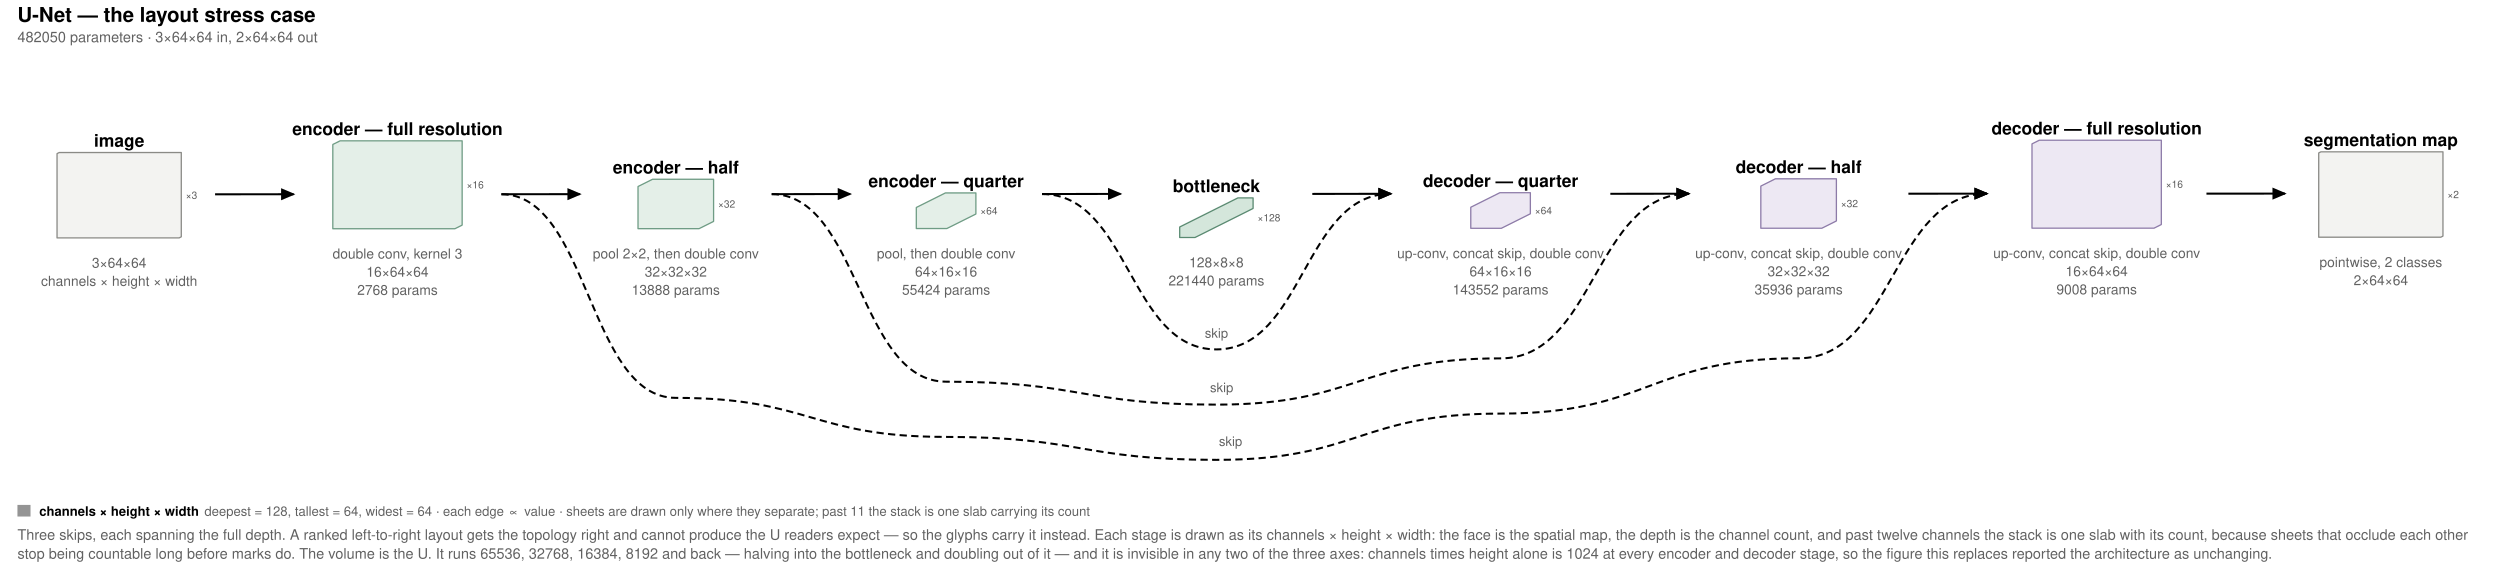
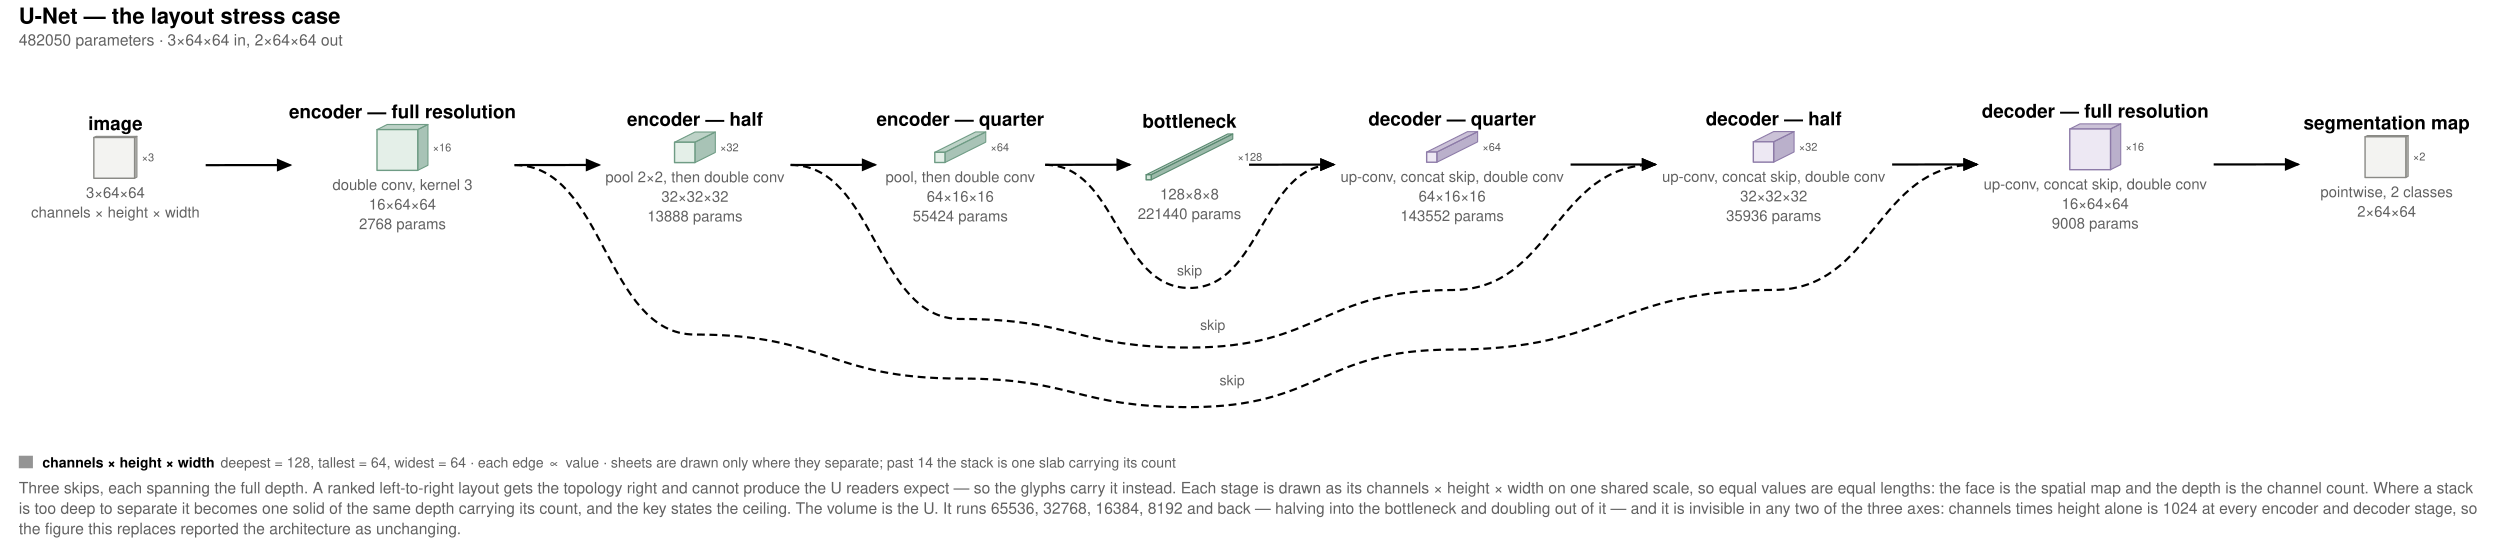
- <svg xmlns="http://www.w3.org/2000/svg" class="draughtsman" role="img" aria-label="U-Net — the layout stress case" viewBox="0 0 1720.33 395.44" width="1720.33" height="395.44">
+ <svg xmlns="http://www.w3.org/2000/svg" class="draughtsman" role="img" aria-label="U-Net — the layout stress case" viewBox="0 0 1594.64 351.69" width="1594.64" height="351.69">
  <defs>
    <marker id="ds-arrow" viewBox="0 0 8 8" refX="7" refY="4" markerWidth="7" markerHeight="7" orient="auto-start-reverse">
      <path d="M0 0.6 L8 4 L0 7.4 Z" style="fill:currentColor" />
    </marker>
  </defs>
  <text class="ds-title" x="12" y="15" style="font-family:Helvetica Neue, Helvetica, Arial, sans-serif;font-size:14px;font-weight:600;fill:currentColor">U-Net — the layout stress case</text>
  <text class="ds-subtitle" x="12" y="29" style="font-family:Helvetica Neue, Helvetica, Arial, sans-serif;font-size:10px;fill:currentColor;opacity:0.62">482050 parameters · 3×64×64 in, 2×64×64 out</text>
  <g class="ds-body" transform="translate(0 36)">
-     <path class="ds-edge ds-edge-solid" data-from="image" data-to="enc1" d="M148 97.71 C175 97.71 175 97.66 202 97.66" style="fill:none;stroke:currentColor;stroke-width:1.4" marker-end="url(#ds-arrow)" />
-     <path class="ds-edge ds-edge-dashed" data-from="enc1" data-to="dec1" d="M345.04 97.66 C405.04 97.66 405.04 237.79 465.04 237.79 C558.04 237.79 558.04 264.65 651.04 264.65 C744.04 264.65 744.04 280.44 837.04 280.44 C934.81 280.44 934.81 248.61 1032.59 248.61 C1135.14 248.61 1135.14 210.55 1237.68 210.55 C1302.46 210.55 1302.46 97.25 1367.23 97.25" style="fill:none;stroke:currentColor;stroke-width:1.4;stroke-dasharray:5 3" marker-end="url(#ds-arrow)" />
-     <text class="ds-edge-label" x="846.78" y="270.85" text-anchor="middle" style="font-family:Helvetica Neue, Helvetica, Arial, sans-serif;font-size:9.0px;fill:currentColor;opacity:0.62">skip</text>
-     <path class="ds-edge ds-edge-solid" data-from="enc1" data-to="enc2" d="M345.04 97.66 C372.04 97.66 372.04 97.6 399.04 97.6" style="fill:none;stroke:currentColor;stroke-width:1.4" marker-end="url(#ds-arrow)" />
-     <path class="ds-edge ds-edge-dashed" data-from="enc2" data-to="dec2" d="M531.04 97.6 C591.04 97.6 591.04 226.65 651.04 226.65 C744.04 226.65 744.04 242.44 837.04 242.44 C934.81 242.44 934.81 210.61 1032.59 210.61 C1097.36 210.61 1097.36 97.3 1162.13 97.3" style="fill:none;stroke:currentColor;stroke-width:1.4;stroke-dasharray:5 3" marker-end="url(#ds-arrow)" />
-     <text class="ds-edge-label" x="840.66" y="233.85" text-anchor="middle" style="font-family:Helvetica Neue, Helvetica, Arial, sans-serif;font-size:9.0px;fill:currentColor;opacity:0.62">skip</text>
-     <path class="ds-edge ds-edge-solid" data-from="enc2" data-to="enc3" d="M531.04 97.6 C558.04 97.6 558.04 97.52 585.04 97.52" style="fill:none;stroke:currentColor;stroke-width:1.4" marker-end="url(#ds-arrow)" />
-     <path class="ds-edge ds-edge-dashed" data-from="enc3" data-to="dec3" d="M717.04 97.52 C777.04 97.52 777.04 204.44 837.04 204.44 C897.04 204.44 897.04 97.36 957.04 97.36" style="fill:none;stroke:currentColor;stroke-width:1.4;stroke-dasharray:5 3" marker-end="url(#ds-arrow)" />
-     <text class="ds-edge-label" x="837.08" y="196.4" text-anchor="middle" style="font-family:Helvetica Neue, Helvetica, Arial, sans-serif;font-size:9.0px;fill:currentColor;opacity:0.62">skip</text>
-     <path class="ds-edge ds-edge-solid" data-from="enc3" data-to="bottom" d="M717.04 97.52 C744.04 97.52 744.04 97.44 771.04 97.44" style="fill:none;stroke:currentColor;stroke-width:1.4" marker-end="url(#ds-arrow)" />
-     <path class="ds-edge ds-edge-solid" data-from="bottom" data-to="dec3" d="M903.04 97.44 C930.04 97.44 930.04 97.36 957.04 97.36" style="fill:none;stroke:currentColor;stroke-width:1.4" marker-end="url(#ds-arrow)" />
-     <path class="ds-edge ds-edge-solid" data-from="dec3" data-to="dec2" d="M1108.13 97.36 C1135.13 97.36 1135.13 97.3 1162.13 97.3" style="fill:none;stroke:currentColor;stroke-width:1.4" marker-end="url(#ds-arrow)" />
-     <path class="ds-edge ds-edge-solid" data-from="dec2" data-to="dec1" d="M1313.23 97.3 C1340.23 97.3 1340.23 97.25 1367.23 97.25" style="fill:none;stroke:currentColor;stroke-width:1.4" marker-end="url(#ds-arrow)" />
-     <path class="ds-edge ds-edge-solid" data-from="dec1" data-to="mask" d="M1518.33 97.25 C1545.33 97.25 1545.33 97.23 1572.33 97.23" style="fill:none;stroke:currentColor;stroke-width:1.4" marker-end="url(#ds-arrow)" />
-     <g class="ds-stage ds-bare ds-kind-input" data-stage="image" data-box="16 22.71 132 150">
-       <polygon class="ds-sheet" points="39.25,69.71 40.75,68.96 124.75,68.96 124.75,126.96 123.25,127.71 39.25,127.71" style="fill:#f2f2f0;fill-opacity:0.94;stroke:#8a8a86;stroke-width:0.9;stroke-linejoin:round" />
-       <text x="127.75" y="100.84" style="font-family:Helvetica Neue, Helvetica, Arial, sans-serif;font-size:7.0px;fill:#5b5b5b">×3</text>
-       <text x="82" y="64.96" text-anchor="middle" style="font-family:Helvetica Neue, Helvetica, Arial, sans-serif;font-size:12.0px;font-weight:600;fill:currentColor">image</text>
-       <text x="82" y="148.21" text-anchor="middle" style="font-family:Helvetica Neue, Helvetica, Arial, sans-serif;font-size:9.5px;fill:currentColor;opacity:0.62">3×64×64</text>
-       <text x="82" y="160.71" text-anchor="middle" style="font-family:Helvetica Neue, Helvetica, Arial, sans-serif;font-size:9.5px;fill:currentColor;opacity:0.62">channels × height × width</text>
+     <path class="ds-edge ds-edge-solid" data-from="image" data-to="enc1" d="M131.2 69.34 C158.2 69.34 158.2 69.29 185.2 69.29" style="fill:none;stroke:currentColor;stroke-width:1.4" marker-end="url(#ds-arrow)" />
+     <path class="ds-edge ds-edge-dashed" data-from="enc1" data-to="dec1" d="M328.23 69.29 C385.75 69.29 385.75 177.38 443.27 177.38 C527.89 177.38 527.89 205.46 612.51 205.46 C685.61 205.46 685.61 223.69 758.71 223.69 C842.48 223.69 842.48 186.99 926.26 186.99 C1028.81 186.99 1028.81 148.92 1131.36 148.92 C1196.13 148.92 1196.13 68.88 1260.91 68.88" style="fill:none;stroke:currentColor;stroke-width:1.4;stroke-dasharray:5 3" marker-end="url(#ds-arrow)" />
+     <text class="ds-edge-label" x="785.9" y="209.73" text-anchor="middle" style="font-family:Helvetica Neue, Helvetica, Arial, sans-serif;font-size:9.0px;fill:currentColor;opacity:0.62">skip</text>
+     <path class="ds-edge ds-edge-solid" data-from="enc1" data-to="enc2" d="M328.23 69.29 C355.23 69.29 355.23 69.22 382.23 69.22" style="fill:none;stroke:currentColor;stroke-width:1.4" marker-end="url(#ds-arrow)" />
+     <path class="ds-edge ds-edge-dashed" data-from="enc2" data-to="dec2" d="M504.31 69.22 C558.41 69.22 558.41 167.46 612.51 167.46 C685.61 167.46 685.61 185.69 758.71 185.69 C842.48 185.69 842.48 148.99 926.26 148.99 C991.03 148.99 991.03 68.92 1055.81 68.92" style="fill:none;stroke:currentColor;stroke-width:1.4;stroke-dasharray:5 3" marker-end="url(#ds-arrow)" />
+     <text class="ds-edge-label" x="773.53" y="174.44" text-anchor="middle" style="font-family:Helvetica Neue, Helvetica, Arial, sans-serif;font-size:9.0px;fill:currentColor;opacity:0.62">skip</text>
+     <path class="ds-edge ds-edge-solid" data-from="enc2" data-to="enc3" d="M504.31 69.22 C531.31 69.22 531.31 69.15 558.31 69.15" style="fill:none;stroke:currentColor;stroke-width:1.4" marker-end="url(#ds-arrow)" />
+     <path class="ds-edge ds-edge-dashed" data-from="enc3" data-to="dec3" d="M666.71 69.15 C712.71 69.15 712.71 147.69 758.71 147.69 C804.71 147.69 804.71 68.99 850.71 68.99" style="fill:none;stroke:currentColor;stroke-width:1.4;stroke-dasharray:5 3" marker-end="url(#ds-arrow)" />
+     <text class="ds-edge-label" x="758.75" y="139.66" text-anchor="middle" style="font-family:Helvetica Neue, Helvetica, Arial, sans-serif;font-size:9.0px;fill:currentColor;opacity:0.62">skip</text>
+     <path class="ds-edge ds-edge-solid" data-from="enc3" data-to="bottom" d="M666.71 69.15 C693.71 69.15 693.71 69.06 720.71 69.06" style="fill:none;stroke:currentColor;stroke-width:1.4" marker-end="url(#ds-arrow)" />
+     <path class="ds-edge ds-edge-solid" data-from="bottom" data-to="dec3" d="M796.71 69.06 C823.71 69.06 823.71 68.99 850.71 68.99" style="fill:none;stroke:currentColor;stroke-width:1.4" marker-end="url(#ds-arrow)" />
+     <path class="ds-edge ds-edge-solid" data-from="dec3" data-to="dec2" d="M1001.81 68.99 C1028.81 68.99 1028.81 68.92 1055.81 68.92" style="fill:none;stroke:currentColor;stroke-width:1.4" marker-end="url(#ds-arrow)" />
+     <path class="ds-edge ds-edge-solid" data-from="dec2" data-to="dec1" d="M1206.91 68.92 C1233.91 68.92 1233.91 68.88 1260.91 68.88" style="fill:none;stroke:currentColor;stroke-width:1.4" marker-end="url(#ds-arrow)" />
+     <path class="ds-edge ds-edge-solid" data-from="dec1" data-to="mask" d="M1412.01 68.88 C1439.01 68.88 1439.01 68.85 1466.01 68.85" style="fill:none;stroke:currentColor;stroke-width:1.4" marker-end="url(#ds-arrow)" />
+     <g class="ds-stage ds-bare ds-kind-input" data-stage="image" data-box="16 23.96 115.2 90.75">
+       <polygon class="ds-sheet ds-sheet-top" points="59.85,51.71 61.35,50.96 87.35,50.96 85.85,51.71" style="fill:#8a8a86;fill-opacity:0.46;stroke:#8a8a86;stroke-width:0.7;stroke-linejoin:round" />
+       <polygon class="ds-sheet ds-sheet-side" points="85.85,51.71 87.35,50.96 87.35,76.96 85.85,77.71" style="fill:#8a8a86;fill-opacity:0.60;stroke:#8a8a86;stroke-width:0.7;stroke-linejoin:round" />
+       <rect class="ds-sheet" x="59.85" y="51.71" width="26" height="26" style="fill:#f2f2f0;fill-opacity:0.94;stroke:#8a8a86;stroke-width:0.9;stroke-linejoin:round" />
+       <text x="90.35" y="66.84" style="font-family:Helvetica Neue, Helvetica, Arial, sans-serif;font-size:7.0px;fill:#5b5b5b">×3</text>
+       <text x="73.6" y="46.96" text-anchor="middle" style="font-family:Helvetica Neue, Helvetica, Arial, sans-serif;font-size:12.0px;font-weight:600;fill:currentColor">image</text>
+       <text x="73.6" y="90.21" text-anchor="middle" style="font-family:Helvetica Neue, Helvetica, Arial, sans-serif;font-size:9.5px;fill:currentColor;opacity:0.62">3×64×64</text>
+       <text x="73.6" y="102.71" text-anchor="middle" style="font-family:Helvetica Neue, Helvetica, Arial, sans-serif;font-size:9.5px;fill:currentColor;opacity:0.62">channels × height × width</text>
    </g>
-     <g class="ds-stage ds-bare ds-kind-conv" data-stage="enc1" data-box="202 16.41 143.04 162.5">
-       <polygon class="ds-sheet" points="229.02,63.41 234.02,60.91 318.02,60.91 318.02,118.91 313.02,121.41 229.02,121.41" style="fill:#e2eee7;fill-opacity:0.94;stroke:#6f9c85;stroke-width:0.9;stroke-linejoin:round" />
-       <text x="321.02" y="93.66" style="font-family:Helvetica Neue, Helvetica, Arial, sans-serif;font-size:7.0px;fill:#5b5b5b">×16</text>
-       <text x="273.52" y="56.91" text-anchor="middle" style="font-family:Helvetica Neue, Helvetica, Arial, sans-serif;font-size:12.0px;font-weight:600;fill:currentColor">encoder — full resolution</text>
-       <text x="273.52" y="141.91" text-anchor="middle" style="font-family:Helvetica Neue, Helvetica, Arial, sans-serif;font-size:9.5px;fill:currentColor;opacity:0.62">double conv, kernel 3</text>
-       <text x="273.52" y="154.41" text-anchor="middle" style="font-family:Helvetica Neue, Helvetica, Arial, sans-serif;font-size:9.5px;fill:currentColor;opacity:0.62">16×64×64</text>
-       <text x="273.52" y="166.91" text-anchor="middle" style="font-family:Helvetica Neue, Helvetica, Arial, sans-serif;font-size:9.5px;fill:currentColor;opacity:0.62">2768 params</text>
+     <g class="ds-stage ds-bare ds-kind-conv" data-stage="enc1" data-box="185.2 16.41 143.04 105.75">
+       <polygon class="ds-sheet ds-sheet-top" points="240.47,46.66 246.97,43.41 272.97,43.41 266.47,46.66" style="fill:#6f9c85;fill-opacity:0.46;stroke:#6f9c85;stroke-width:0.7;stroke-linejoin:round" />
+       <polygon class="ds-sheet ds-sheet-side" points="266.47,46.66 272.97,43.41 272.97,69.41 266.47,72.66" style="fill:#6f9c85;fill-opacity:0.60;stroke:#6f9c85;stroke-width:0.7;stroke-linejoin:round" />
+       <rect class="ds-sheet" x="240.47" y="46.66" width="26" height="26" style="fill:#e2eee7;fill-opacity:0.94;stroke:#6f9c85;stroke-width:0.9;stroke-linejoin:round" />
+       <text x="275.97" y="60.54" style="font-family:Helvetica Neue, Helvetica, Arial, sans-serif;font-size:7.0px;fill:#5b5b5b">×16</text>
+       <text x="256.72" y="39.41" text-anchor="middle" style="font-family:Helvetica Neue, Helvetica, Arial, sans-serif;font-size:12.0px;font-weight:600;fill:currentColor">encoder — full resolution</text>
+       <text x="256.72" y="85.16" text-anchor="middle" style="font-family:Helvetica Neue, Helvetica, Arial, sans-serif;font-size:9.5px;fill:currentColor;opacity:0.62">double conv, kernel 3</text>
+       <text x="256.72" y="97.66" text-anchor="middle" style="font-family:Helvetica Neue, Helvetica, Arial, sans-serif;font-size:9.5px;fill:currentColor;opacity:0.62">16×64×64</text>
+       <text x="256.72" y="110.16" text-anchor="middle" style="font-family:Helvetica Neue, Helvetica, Arial, sans-serif;font-size:9.5px;fill:currentColor;opacity:0.62">2768 params</text>
    </g>
-     <g class="ds-stage ds-bare ds-kind-conv" data-stage="enc2" data-box="399.04 16.35 132 162.5">
-       <polygon class="ds-sheet" points="439.04,92.35 449.04,87.35 491.04,87.35 491.04,116.35 481.04,121.35 439.04,121.35" style="fill:#e2eee7;fill-opacity:0.94;stroke:#6f9c85;stroke-width:0.9;stroke-linejoin:round" />
-       <text x="494.04" y="106.85" style="font-family:Helvetica Neue, Helvetica, Arial, sans-serif;font-size:7.0px;fill:#5b5b5b">×32</text>
-       <text x="465.04" y="83.35" text-anchor="middle" style="font-family:Helvetica Neue, Helvetica, Arial, sans-serif;font-size:12.0px;font-weight:600;fill:currentColor">encoder — half</text>
-       <text x="465.04" y="141.85" text-anchor="middle" style="font-family:Helvetica Neue, Helvetica, Arial, sans-serif;font-size:9.5px;fill:currentColor;opacity:0.62">pool 2×2, then double conv</text>
-       <text x="465.04" y="154.35" text-anchor="middle" style="font-family:Helvetica Neue, Helvetica, Arial, sans-serif;font-size:9.5px;fill:currentColor;opacity:0.62">32×32×32</text>
-       <text x="465.04" y="166.85" text-anchor="middle" style="font-family:Helvetica Neue, Helvetica, Arial, sans-serif;font-size:9.5px;fill:currentColor;opacity:0.62">13888 params</text>
+     <g class="ds-stage ds-bare ds-kind-conv" data-stage="enc2" data-box="382.23 21.22 122.08 96">
+       <polygon class="ds-sheet ds-sheet-top" points="430.27,54.72 443.27,48.22 456.27,48.22 443.27,54.72" style="fill:#6f9c85;fill-opacity:0.46;stroke:#6f9c85;stroke-width:0.7;stroke-linejoin:round" />
+       <polygon class="ds-sheet ds-sheet-side" points="443.27,54.72 456.27,48.22 456.27,61.22 443.27,67.72" style="fill:#6f9c85;fill-opacity:0.60;stroke:#6f9c85;stroke-width:0.7;stroke-linejoin:round" />
+       <rect class="ds-sheet" x="430.27" y="54.72" width="13" height="13" style="fill:#e2eee7;fill-opacity:0.94;stroke:#6f9c85;stroke-width:0.9;stroke-linejoin:round" />
+       <text x="459.27" y="60.47" style="font-family:Helvetica Neue, Helvetica, Arial, sans-serif;font-size:7.0px;fill:#5b5b5b">×32</text>
+       <text x="443.27" y="44.22" text-anchor="middle" style="font-family:Helvetica Neue, Helvetica, Arial, sans-serif;font-size:12.0px;font-weight:600;fill:currentColor">encoder — half</text>
+       <text x="443.27" y="80.22" text-anchor="middle" style="font-family:Helvetica Neue, Helvetica, Arial, sans-serif;font-size:9.5px;fill:currentColor;opacity:0.62">pool 2×2, then double conv</text>
+       <text x="443.27" y="92.72" text-anchor="middle" style="font-family:Helvetica Neue, Helvetica, Arial, sans-serif;font-size:9.5px;fill:currentColor;opacity:0.62">32×32×32</text>
+       <text x="443.27" y="105.22" text-anchor="middle" style="font-family:Helvetica Neue, Helvetica, Arial, sans-serif;font-size:9.5px;fill:currentColor;opacity:0.62">13888 params</text>
    </g>
-     <g class="ds-stage ds-bare ds-kind-conv" data-stage="enc3" data-box="585.04 16.27 132 162.5">
-       <polygon class="ds-sheet" points="630.54,106.77 650.54,96.77 671.54,96.77 671.54,111.27 651.54,121.27 630.54,121.27" style="fill:#e2eee7;fill-opacity:0.94;stroke:#6f9c85;stroke-width:0.9;stroke-linejoin:round" />
-       <text x="674.54" y="111.52" style="font-family:Helvetica Neue, Helvetica, Arial, sans-serif;font-size:7.0px;fill:#5b5b5b">×64</text>
-       <text x="651.04" y="92.77" text-anchor="middle" style="font-family:Helvetica Neue, Helvetica, Arial, sans-serif;font-size:12.0px;font-weight:600;fill:currentColor">encoder — quarter</text>
-       <text x="651.04" y="141.77" text-anchor="middle" style="font-family:Helvetica Neue, Helvetica, Arial, sans-serif;font-size:9.5px;fill:currentColor;opacity:0.62">pool, then double conv</text>
-       <text x="651.04" y="154.27" text-anchor="middle" style="font-family:Helvetica Neue, Helvetica, Arial, sans-serif;font-size:9.5px;fill:currentColor;opacity:0.62">64×16×16</text>
-       <text x="651.04" y="166.77" text-anchor="middle" style="font-family:Helvetica Neue, Helvetica, Arial, sans-serif;font-size:9.5px;fill:currentColor;opacity:0.62">55424 params</text>
+     <g class="ds-stage ds-bare ds-kind-conv" data-stage="enc3" data-box="558.31 21.15 108.4 96">
+       <polygon class="ds-sheet ds-sheet-top" points="596.26,61.15 622.26,48.15 628.76,48.15 602.76,61.15" style="fill:#6f9c85;fill-opacity:0.46;stroke:#6f9c85;stroke-width:0.7;stroke-linejoin:round" />
+       <polygon class="ds-sheet ds-sheet-side" points="602.76,61.15 628.76,48.15 628.76,54.65 602.76,67.65" style="fill:#6f9c85;fill-opacity:0.60;stroke:#6f9c85;stroke-width:0.7;stroke-linejoin:round" />
+       <rect class="ds-sheet" x="596.26" y="61.15" width="6.5" height="6.5" style="fill:#e2eee7;fill-opacity:0.94;stroke:#6f9c85;stroke-width:0.9;stroke-linejoin:round" />
+       <text x="631.76" y="60.4" style="font-family:Helvetica Neue, Helvetica, Arial, sans-serif;font-size:7.0px;fill:#5b5b5b">×64</text>
+       <text x="612.51" y="44.15" text-anchor="middle" style="font-family:Helvetica Neue, Helvetica, Arial, sans-serif;font-size:12.0px;font-weight:600;fill:currentColor">encoder — quarter</text>
+       <text x="612.51" y="80.15" text-anchor="middle" style="font-family:Helvetica Neue, Helvetica, Arial, sans-serif;font-size:9.5px;fill:currentColor;opacity:0.62">pool, then double conv</text>
+       <text x="612.51" y="92.65" text-anchor="middle" style="font-family:Helvetica Neue, Helvetica, Arial, sans-serif;font-size:9.5px;fill:currentColor;opacity:0.62">64×16×16</text>
+       <text x="612.51" y="105.15" text-anchor="middle" style="font-family:Helvetica Neue, Helvetica, Arial, sans-serif;font-size:9.5px;fill:currentColor;opacity:0.62">55424 params</text>
    </g>
-     <g class="ds-stage ds-bare ds-kind-stack" data-stage="bottom" data-box="771.04 22.44 132 150">
-       <polygon class="ds-sheet" points="811.79,120.19 851.79,100.19 862.29,100.19 862.29,107.44 822.29,127.44 811.79,127.44" style="fill:#d1e4d9;fill-opacity:0.94;stroke:#5a8a71;stroke-width:0.9;stroke-linejoin:round" />
-       <text x="865.29" y="116.31" style="font-family:Helvetica Neue, Helvetica, Arial, sans-serif;font-size:7.0px;fill:#5b5b5b">×128</text>
-       <text x="837.04" y="96.19" text-anchor="middle" style="font-family:Helvetica Neue, Helvetica, Arial, sans-serif;font-size:12.0px;font-weight:600;fill:currentColor">bottleneck</text>
-       <text x="837.04" y="147.94" text-anchor="middle" style="font-family:Helvetica Neue, Helvetica, Arial, sans-serif;font-size:9.5px;fill:currentColor;opacity:0.62">128×8×8</text>
-       <text x="837.04" y="160.44" text-anchor="middle" style="font-family:Helvetica Neue, Helvetica, Arial, sans-serif;font-size:9.5px;fill:currentColor;opacity:0.62">221440 params</text>
+     <g class="ds-stage ds-bare ds-kind-stack" data-stage="bottom" data-box="720.71 22.44 76 93.25">
+       <polygon class="ds-sheet ds-sheet-top" points="731.08,75.44 783.08,49.44 786.33,49.44 734.33,75.44" style="fill:#5a8a71;fill-opacity:0.46;stroke:#5a8a71;stroke-width:0.7;stroke-linejoin:round" />
+       <polygon class="ds-sheet ds-sheet-side" points="734.33,75.44 786.33,49.44 786.33,52.69 734.33,78.69" style="fill:#5a8a71;fill-opacity:0.60;stroke:#5a8a71;stroke-width:0.7;stroke-linejoin:round" />
+       <rect class="ds-sheet" x="731.08" y="75.44" width="3.25" height="3.25" style="fill:#d1e4d9;fill-opacity:0.94;stroke:#5a8a71;stroke-width:0.9;stroke-linejoin:round" />
+       <text x="789.33" y="66.56" style="font-family:Helvetica Neue, Helvetica, Arial, sans-serif;font-size:7.0px;fill:#5b5b5b">×128</text>
+       <text x="758.71" y="45.44" text-anchor="middle" style="font-family:Helvetica Neue, Helvetica, Arial, sans-serif;font-size:12.0px;font-weight:600;fill:currentColor">bottleneck</text>
+       <text x="758.71" y="91.19" text-anchor="middle" style="font-family:Helvetica Neue, Helvetica, Arial, sans-serif;font-size:9.5px;fill:currentColor;opacity:0.62">128×8×8</text>
+       <text x="758.71" y="103.69" text-anchor="middle" style="font-family:Helvetica Neue, Helvetica, Arial, sans-serif;font-size:9.5px;fill:currentColor;opacity:0.62">221440 params</text>
    </g>
-     <g class="ds-stage ds-bare ds-kind-concat" data-stage="dec3" data-box="957.04 16.11 151.1 162.5">
-       <polygon class="ds-sheet" points="1012.09,106.61 1032.09,96.61 1053.09,96.61 1053.09,111.11 1033.09,121.11 1012.09,121.11" style="fill:#ece6f2;fill-opacity:0.94;stroke:#8d7ba8;stroke-width:0.9;stroke-linejoin:round" />
-       <text x="1056.09" y="111.36" style="font-family:Helvetica Neue, Helvetica, Arial, sans-serif;font-size:7.0px;fill:#5b5b5b">×64</text>
-       <text x="1032.59" y="92.61" text-anchor="middle" style="font-family:Helvetica Neue, Helvetica, Arial, sans-serif;font-size:12.0px;font-weight:600;fill:currentColor">decoder — quarter</text>
-       <text x="1032.59" y="141.61" text-anchor="middle" style="font-family:Helvetica Neue, Helvetica, Arial, sans-serif;font-size:9.5px;fill:currentColor;opacity:0.62">up-conv, concat skip, double conv</text>
-       <text x="1032.59" y="154.11" text-anchor="middle" style="font-family:Helvetica Neue, Helvetica, Arial, sans-serif;font-size:9.5px;fill:currentColor;opacity:0.62">64×16×16</text>
-       <text x="1032.59" y="166.61" text-anchor="middle" style="font-family:Helvetica Neue, Helvetica, Arial, sans-serif;font-size:9.5px;fill:currentColor;opacity:0.62">143552 params</text>
+     <g class="ds-stage ds-bare ds-kind-concat" data-stage="dec3" data-box="850.71 20.99 151.1 96">
+       <polygon class="ds-sheet ds-sheet-top" points="910.01,60.99 936.01,47.99 942.51,47.99 916.51,60.99" style="fill:#8d7ba8;fill-opacity:0.46;stroke:#8d7ba8;stroke-width:0.7;stroke-linejoin:round" />
+       <polygon class="ds-sheet ds-sheet-side" points="916.51,60.99 942.51,47.99 942.51,54.49 916.51,67.49" style="fill:#8d7ba8;fill-opacity:0.60;stroke:#8d7ba8;stroke-width:0.7;stroke-linejoin:round" />
+       <rect class="ds-sheet" x="910.01" y="60.99" width="6.5" height="6.5" style="fill:#ece6f2;fill-opacity:0.94;stroke:#8d7ba8;stroke-width:0.9;stroke-linejoin:round" />
+       <text x="945.51" y="60.24" style="font-family:Helvetica Neue, Helvetica, Arial, sans-serif;font-size:7.0px;fill:#5b5b5b">×64</text>
+       <text x="926.26" y="43.99" text-anchor="middle" style="font-family:Helvetica Neue, Helvetica, Arial, sans-serif;font-size:12.0px;font-weight:600;fill:currentColor">decoder — quarter</text>
+       <text x="926.26" y="79.99" text-anchor="middle" style="font-family:Helvetica Neue, Helvetica, Arial, sans-serif;font-size:9.5px;fill:currentColor;opacity:0.62">up-conv, concat skip, double conv</text>
+       <text x="926.26" y="92.49" text-anchor="middle" style="font-family:Helvetica Neue, Helvetica, Arial, sans-serif;font-size:9.5px;fill:currentColor;opacity:0.62">64×16×16</text>
+       <text x="926.26" y="104.99" text-anchor="middle" style="font-family:Helvetica Neue, Helvetica, Arial, sans-serif;font-size:9.5px;fill:currentColor;opacity:0.62">143552 params</text>
    </g>
-     <g class="ds-stage ds-bare ds-kind-concat" data-stage="dec2" data-box="1162.13 16.05 151.1 162.5">
-       <polygon class="ds-sheet" points="1211.68,92.05 1221.68,87.05 1263.68,87.05 1263.68,116.05 1253.68,121.05 1211.68,121.05" style="fill:#ece6f2;fill-opacity:0.94;stroke:#8d7ba8;stroke-width:0.9;stroke-linejoin:round" />
-       <text x="1266.68" y="106.55" style="font-family:Helvetica Neue, Helvetica, Arial, sans-serif;font-size:7.0px;fill:#5b5b5b">×32</text>
-       <text x="1237.68" y="83.05" text-anchor="middle" style="font-family:Helvetica Neue, Helvetica, Arial, sans-serif;font-size:12.0px;font-weight:600;fill:currentColor">decoder — half</text>
-       <text x="1237.68" y="141.55" text-anchor="middle" style="font-family:Helvetica Neue, Helvetica, Arial, sans-serif;font-size:9.5px;fill:currentColor;opacity:0.62">up-conv, concat skip, double conv</text>
-       <text x="1237.68" y="154.05" text-anchor="middle" style="font-family:Helvetica Neue, Helvetica, Arial, sans-serif;font-size:9.5px;fill:currentColor;opacity:0.62">32×32×32</text>
-       <text x="1237.68" y="166.55" text-anchor="middle" style="font-family:Helvetica Neue, Helvetica, Arial, sans-serif;font-size:9.5px;fill:currentColor;opacity:0.62">35936 params</text>
+     <g class="ds-stage ds-bare ds-kind-concat" data-stage="dec2" data-box="1055.81 20.92 151.1 96">
+       <polygon class="ds-sheet ds-sheet-top" points="1118.36,54.42 1131.36,47.92 1144.36,47.92 1131.36,54.42" style="fill:#8d7ba8;fill-opacity:0.46;stroke:#8d7ba8;stroke-width:0.7;stroke-linejoin:round" />
+       <polygon class="ds-sheet ds-sheet-side" points="1131.36,54.42 1144.36,47.92 1144.36,60.92 1131.36,67.42" style="fill:#8d7ba8;fill-opacity:0.60;stroke:#8d7ba8;stroke-width:0.7;stroke-linejoin:round" />
+       <rect class="ds-sheet" x="1118.36" y="54.42" width="13" height="13" style="fill:#ece6f2;fill-opacity:0.94;stroke:#8d7ba8;stroke-width:0.9;stroke-linejoin:round" />
+       <text x="1147.36" y="60.17" style="font-family:Helvetica Neue, Helvetica, Arial, sans-serif;font-size:7.0px;fill:#5b5b5b">×32</text>
+       <text x="1131.36" y="43.92" text-anchor="middle" style="font-family:Helvetica Neue, Helvetica, Arial, sans-serif;font-size:12.0px;font-weight:600;fill:currentColor">decoder — half</text>
+       <text x="1131.36" y="79.92" text-anchor="middle" style="font-family:Helvetica Neue, Helvetica, Arial, sans-serif;font-size:9.5px;fill:currentColor;opacity:0.62">up-conv, concat skip, double conv</text>
+       <text x="1131.36" y="92.42" text-anchor="middle" style="font-family:Helvetica Neue, Helvetica, Arial, sans-serif;font-size:9.5px;fill:currentColor;opacity:0.62">32×32×32</text>
+       <text x="1131.36" y="104.92" text-anchor="middle" style="font-family:Helvetica Neue, Helvetica, Arial, sans-serif;font-size:9.5px;fill:currentColor;opacity:0.62">35936 params</text>
    </g>
-     <g class="ds-stage ds-bare ds-kind-concat" data-stage="dec1" data-box="1367.23 16 151.1 162.5">
-       <polygon class="ds-sheet" points="1398.28,63 1403.28,60.5 1487.28,60.5 1487.28,118.5 1482.28,121 1398.28,121" style="fill:#ece6f2;fill-opacity:0.94;stroke:#8d7ba8;stroke-width:0.9;stroke-linejoin:round" />
-       <text x="1490.28" y="93.25" style="font-family:Helvetica Neue, Helvetica, Arial, sans-serif;font-size:7.0px;fill:#5b5b5b">×16</text>
-       <text x="1442.78" y="56.5" text-anchor="middle" style="font-family:Helvetica Neue, Helvetica, Arial, sans-serif;font-size:12.0px;font-weight:600;fill:currentColor">decoder — full resolution</text>
-       <text x="1442.78" y="141.5" text-anchor="middle" style="font-family:Helvetica Neue, Helvetica, Arial, sans-serif;font-size:9.5px;fill:currentColor;opacity:0.62">up-conv, concat skip, double conv</text>
-       <text x="1442.78" y="154" text-anchor="middle" style="font-family:Helvetica Neue, Helvetica, Arial, sans-serif;font-size:9.5px;fill:currentColor;opacity:0.62">16×64×64</text>
-       <text x="1442.78" y="166.5" text-anchor="middle" style="font-family:Helvetica Neue, Helvetica, Arial, sans-serif;font-size:9.5px;fill:currentColor;opacity:0.62">9008 params</text>
+     <g class="ds-stage ds-bare ds-kind-concat" data-stage="dec1" data-box="1260.91 16 151.1 105.75">
+       <polygon class="ds-sheet ds-sheet-top" points="1320.21,46.25 1326.71,43 1352.71,43 1346.21,46.25" style="fill:#8d7ba8;fill-opacity:0.46;stroke:#8d7ba8;stroke-width:0.7;stroke-linejoin:round" />
+       <polygon class="ds-sheet ds-sheet-side" points="1346.21,46.25 1352.71,43 1352.71,69 1346.21,72.25" style="fill:#8d7ba8;fill-opacity:0.60;stroke:#8d7ba8;stroke-width:0.7;stroke-linejoin:round" />
+       <rect class="ds-sheet" x="1320.21" y="46.25" width="26" height="26" style="fill:#ece6f2;fill-opacity:0.94;stroke:#8d7ba8;stroke-width:0.9;stroke-linejoin:round" />
+       <text x="1355.71" y="60.12" style="font-family:Helvetica Neue, Helvetica, Arial, sans-serif;font-size:7.0px;fill:#5b5b5b">×16</text>
+       <text x="1336.46" y="39" text-anchor="middle" style="font-family:Helvetica Neue, Helvetica, Arial, sans-serif;font-size:12.0px;font-weight:600;fill:currentColor">decoder — full resolution</text>
+       <text x="1336.46" y="84.75" text-anchor="middle" style="font-family:Helvetica Neue, Helvetica, Arial, sans-serif;font-size:9.5px;fill:currentColor;opacity:0.62">up-conv, concat skip, double conv</text>
+       <text x="1336.46" y="97.25" text-anchor="middle" style="font-family:Helvetica Neue, Helvetica, Arial, sans-serif;font-size:9.5px;fill:currentColor;opacity:0.62">16×64×64</text>
+       <text x="1336.46" y="109.75" text-anchor="middle" style="font-family:Helvetica Neue, Helvetica, Arial, sans-serif;font-size:9.5px;fill:currentColor;opacity:0.62">9008 params</text>
    </g>
-     <g class="ds-stage ds-bare ds-kind-output" data-stage="mask" data-box="1572.33 22.23 132 150">
-       <polygon class="ds-sheet" points="1595.58,69.23 1597.08,68.48 1681.08,68.48 1681.08,126.48 1679.58,127.23 1595.58,127.23" style="fill:#f2f2f0;fill-opacity:0.94;stroke:#8a8a86;stroke-width:0.9;stroke-linejoin:round" />
-       <text x="1684.08" y="100.35" style="font-family:Helvetica Neue, Helvetica, Arial, sans-serif;font-size:7.0px;fill:#5b5b5b">×2</text>
-       <text x="1638.33" y="64.48" text-anchor="middle" style="font-family:Helvetica Neue, Helvetica, Arial, sans-serif;font-size:12.0px;font-weight:600;fill:currentColor">segmentation map</text>
-       <text x="1638.33" y="147.73" text-anchor="middle" style="font-family:Helvetica Neue, Helvetica, Arial, sans-serif;font-size:9.5px;fill:currentColor;opacity:0.62">pointwise, 2 classes</text>
-       <text x="1638.33" y="160.23" text-anchor="middle" style="font-family:Helvetica Neue, Helvetica, Arial, sans-serif;font-size:9.5px;fill:currentColor;opacity:0.62">2×64×64</text>
+     <g class="ds-stage ds-bare ds-kind-output" data-stage="mask" data-box="1466.01 23.48 112.64 90.75">
+       <polygon class="ds-sheet ds-sheet-top" points="1508.57,51.23 1510.07,50.48 1536.07,50.48 1534.57,51.23" style="fill:#8a8a86;fill-opacity:0.46;stroke:#8a8a86;stroke-width:0.7;stroke-linejoin:round" />
+       <polygon class="ds-sheet ds-sheet-side" points="1534.57,51.23 1536.07,50.48 1536.07,76.48 1534.57,77.23" style="fill:#8a8a86;fill-opacity:0.60;stroke:#8a8a86;stroke-width:0.7;stroke-linejoin:round" />
+       <rect class="ds-sheet" x="1508.57" y="51.23" width="26" height="26" style="fill:#f2f2f0;fill-opacity:0.94;stroke:#8a8a86;stroke-width:0.9;stroke-linejoin:round" />
+       <text x="1539.07" y="66.35" style="font-family:Helvetica Neue, Helvetica, Arial, sans-serif;font-size:7.0px;fill:#5b5b5b">×2</text>
+       <text x="1522.32" y="46.48" text-anchor="middle" style="font-family:Helvetica Neue, Helvetica, Arial, sans-serif;font-size:12.0px;font-weight:600;fill:currentColor">segmentation map</text>
+       <text x="1522.32" y="89.73" text-anchor="middle" style="font-family:Helvetica Neue, Helvetica, Arial, sans-serif;font-size:9.5px;fill:currentColor;opacity:0.62">pointwise, 2 classes</text>
+       <text x="1522.32" y="102.23" text-anchor="middle" style="font-family:Helvetica Neue, Helvetica, Arial, sans-serif;font-size:9.5px;fill:currentColor;opacity:0.62">2×64×64</text>
    </g>
  </g>
  <g class="ds-legend">
-     <rect class="ds-legend-glyph" x="12" y="347.44" width="9" height="8" style="fill:currentColor;fill-opacity:0.42" />
-     <text class="ds-legend-label" x="27" y="354.94" style="font-family:Helvetica Neue, Helvetica, Arial, sans-serif;font-size:9.0px;font-weight:600;fill:currentColor">channels × height × width</text>
-     <text class="ds-legend-share" x="140.65" y="354.94" style="font-family:Helvetica Neue, Helvetica, Arial, sans-serif;font-size:9.0px;fill:currentColor;opacity:0.62">deepest = 128, tallest = 64, widest = 64 · each edge ∝ value · sheets are drawn only where they separate; past 11 the stack is one slab carrying its count</text>
+     <rect class="ds-legend-glyph" x="12" y="290.69" width="9" height="8" style="fill:currentColor;fill-opacity:0.42" />
+     <text class="ds-legend-label" x="27" y="298.19" style="font-family:Helvetica Neue, Helvetica, Arial, sans-serif;font-size:9.0px;font-weight:600;fill:currentColor">channels × height × width</text>
+     <text class="ds-legend-share" x="140.65" y="298.19" style="font-family:Helvetica Neue, Helvetica, Arial, sans-serif;font-size:9.0px;fill:currentColor;opacity:0.62">deepest = 128, tallest = 64, widest = 64 · each edge ∝ value · sheets are drawn only where they separate; past 14 the stack is one slab carrying its count</text>
  </g>
-   <text class="ds-caption" x="12" y="371.44" style="font-family:Helvetica Neue, Helvetica, Arial, sans-serif;font-size:10.0px;fill:currentColor;opacity:0.62">Three skips, each spanning the full depth. A ranked left-to-right layout gets the topology right and cannot produce the U readers expect — so the glyphs carry it instead. Each stage is drawn as its channels × height × width: the face is the spatial map, the depth is the channel count, and past twelve channels the stack is one slab with its count, because sheets that occlude each other</text>
-   <text class="ds-caption" x="12" y="384.44" style="font-family:Helvetica Neue, Helvetica, Arial, sans-serif;font-size:10.0px;fill:currentColor;opacity:0.62">stop being countable long before marks do. The volume is the U. It runs 65536, 32768, 16384, 8192 and back — halving into the bottleneck and doubling out of it — and it is invisible in any two of the three axes: channels times height alone is 1024 at every encoder and decoder stage, so the figure this replaces reported the architecture as unchanging.</text>
+   <text class="ds-caption" x="12" y="314.69" style="font-family:Helvetica Neue, Helvetica, Arial, sans-serif;font-size:10.0px;fill:currentColor;opacity:0.62">Three skips, each spanning the full depth. A ranked left-to-right layout gets the topology right and cannot produce the U readers expect — so the glyphs carry it instead. Each stage is drawn as its channels × height × width on one shared scale, so equal values are equal lengths: the face is the spatial map and the depth is the channel count. Where a stack</text>
+   <text class="ds-caption" x="12" y="327.69" style="font-family:Helvetica Neue, Helvetica, Arial, sans-serif;font-size:10.0px;fill:currentColor;opacity:0.62">is too deep to separate it becomes one solid of the same depth carrying its count, and the key states the ceiling. The volume is the U. It runs 65536, 32768, 16384, 8192 and back — halving into the bottleneck and doubling out of it — and it is invisible in any two of the three axes: channels times height alone is 1024 at every encoder and decoder stage, so</text>
+   <text class="ds-caption" x="12" y="340.69" style="font-family:Helvetica Neue, Helvetica, Arial, sans-serif;font-size:10.0px;fill:currentColor;opacity:0.62">the figure this replaces reported the architecture as unchanging.</text>
</svg>
